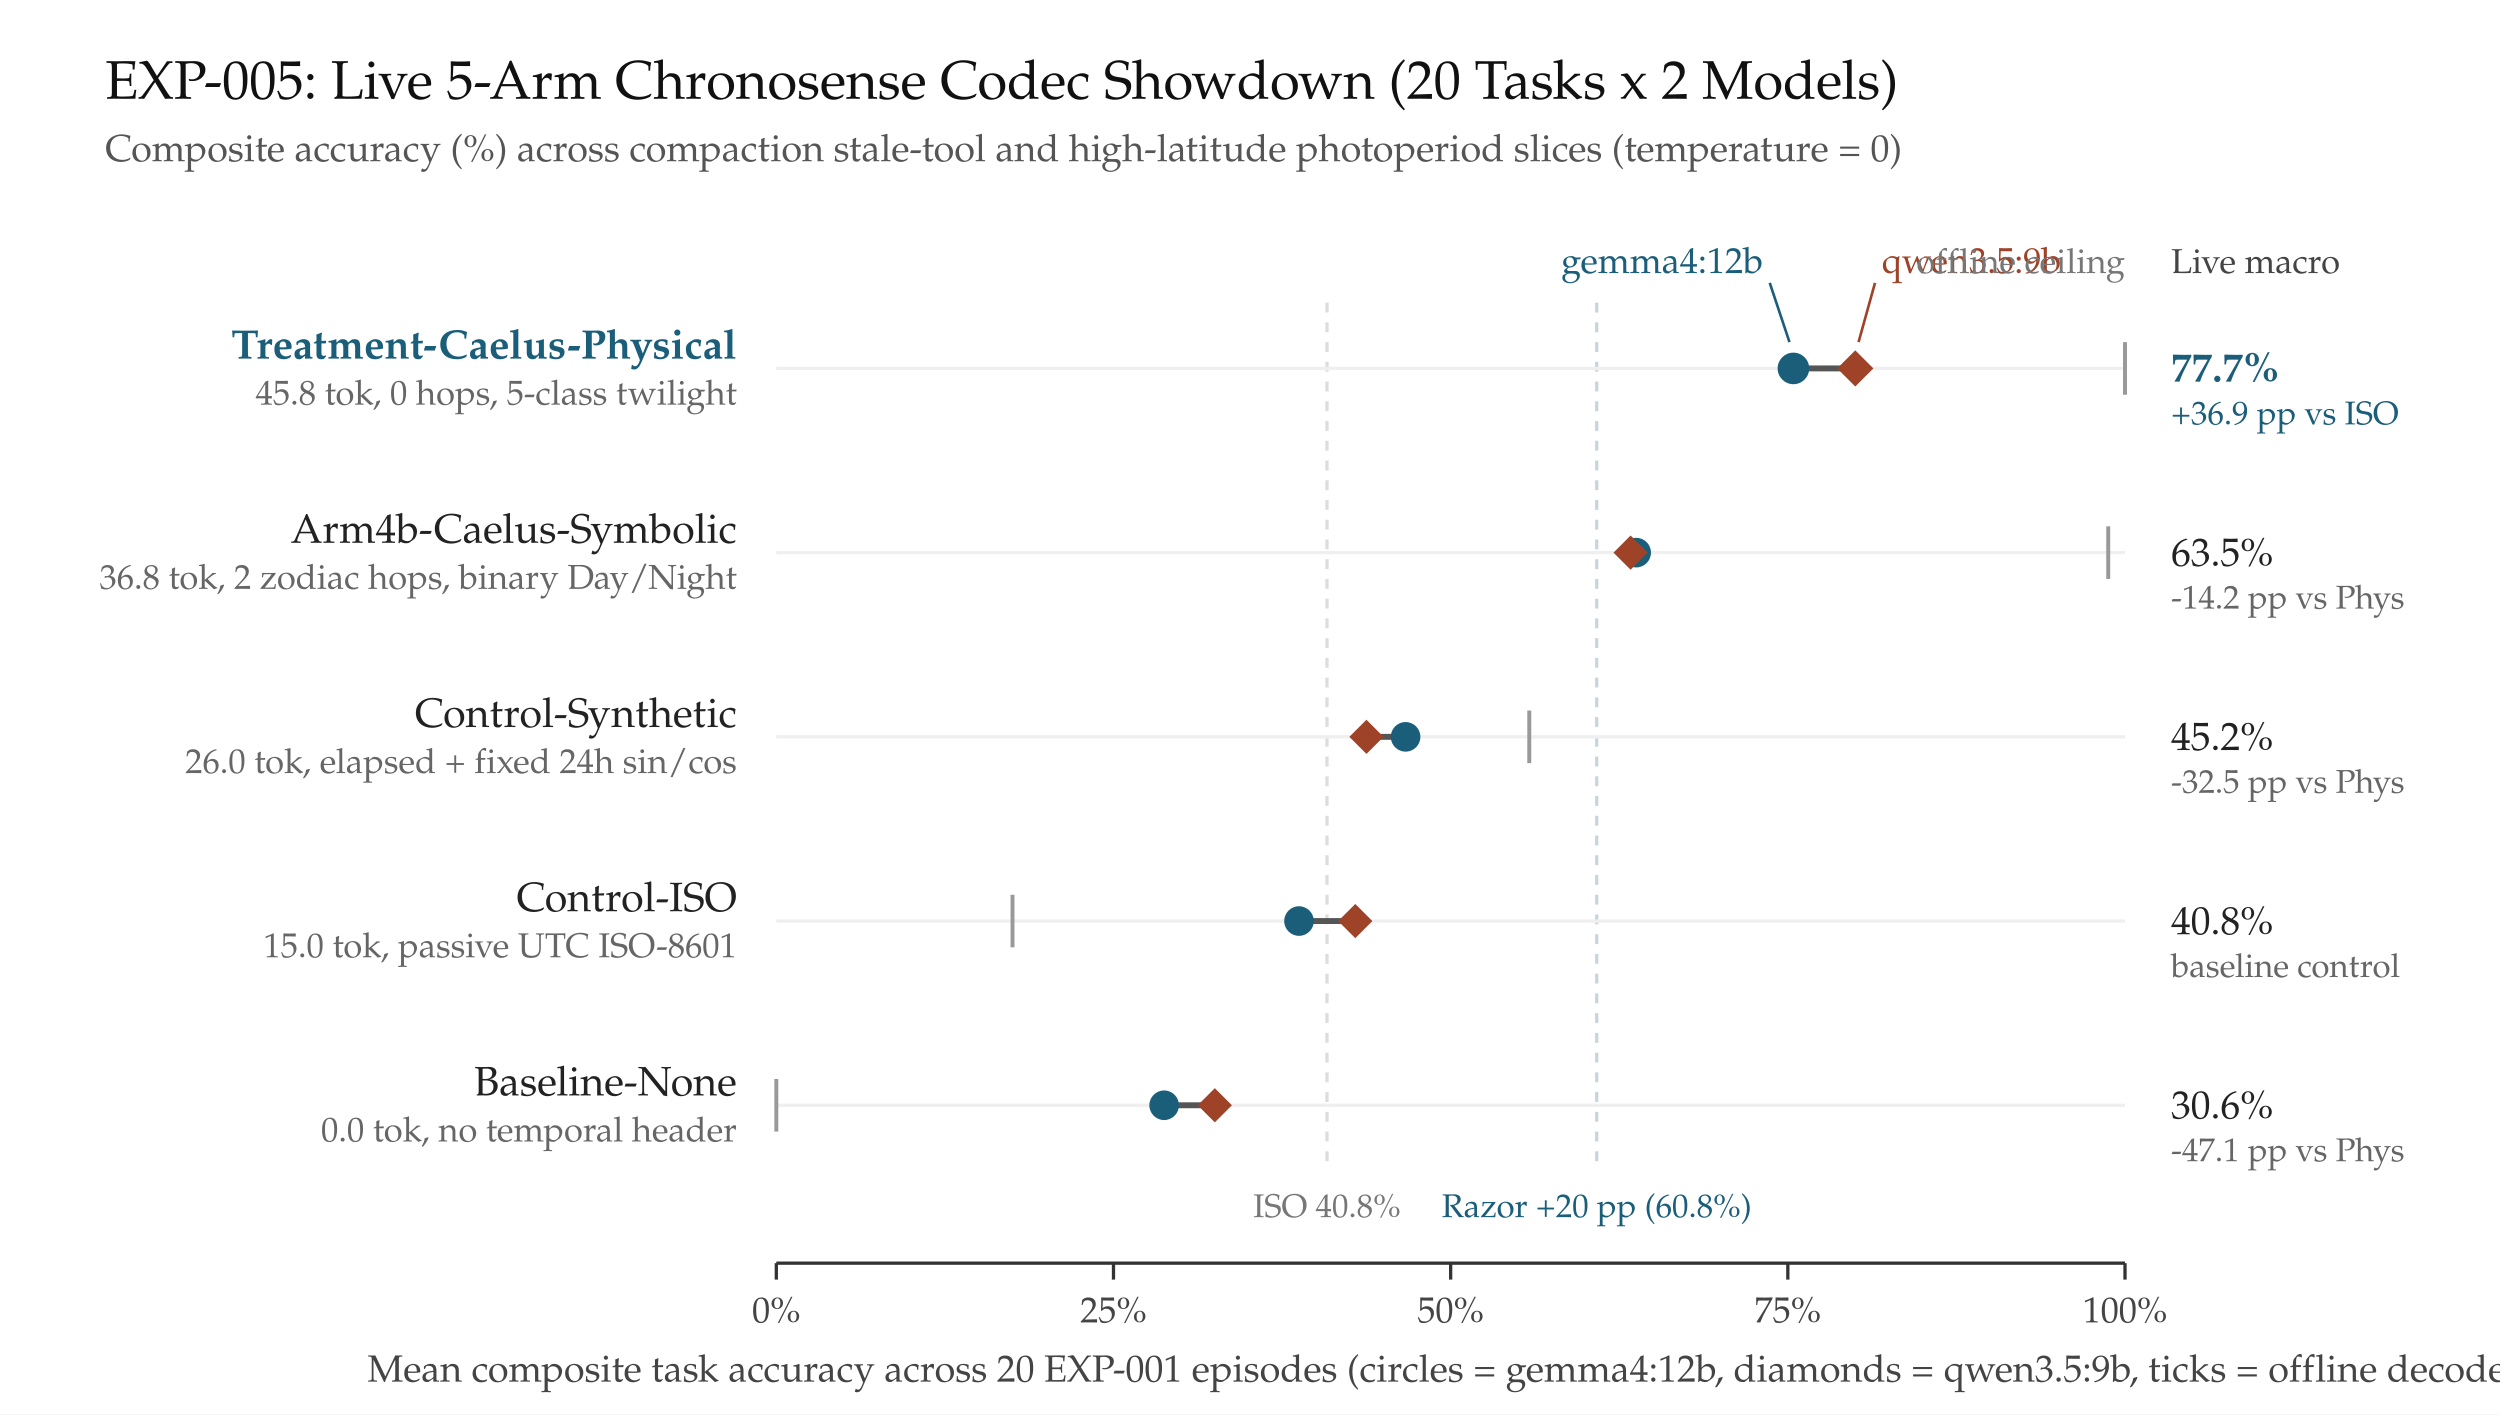
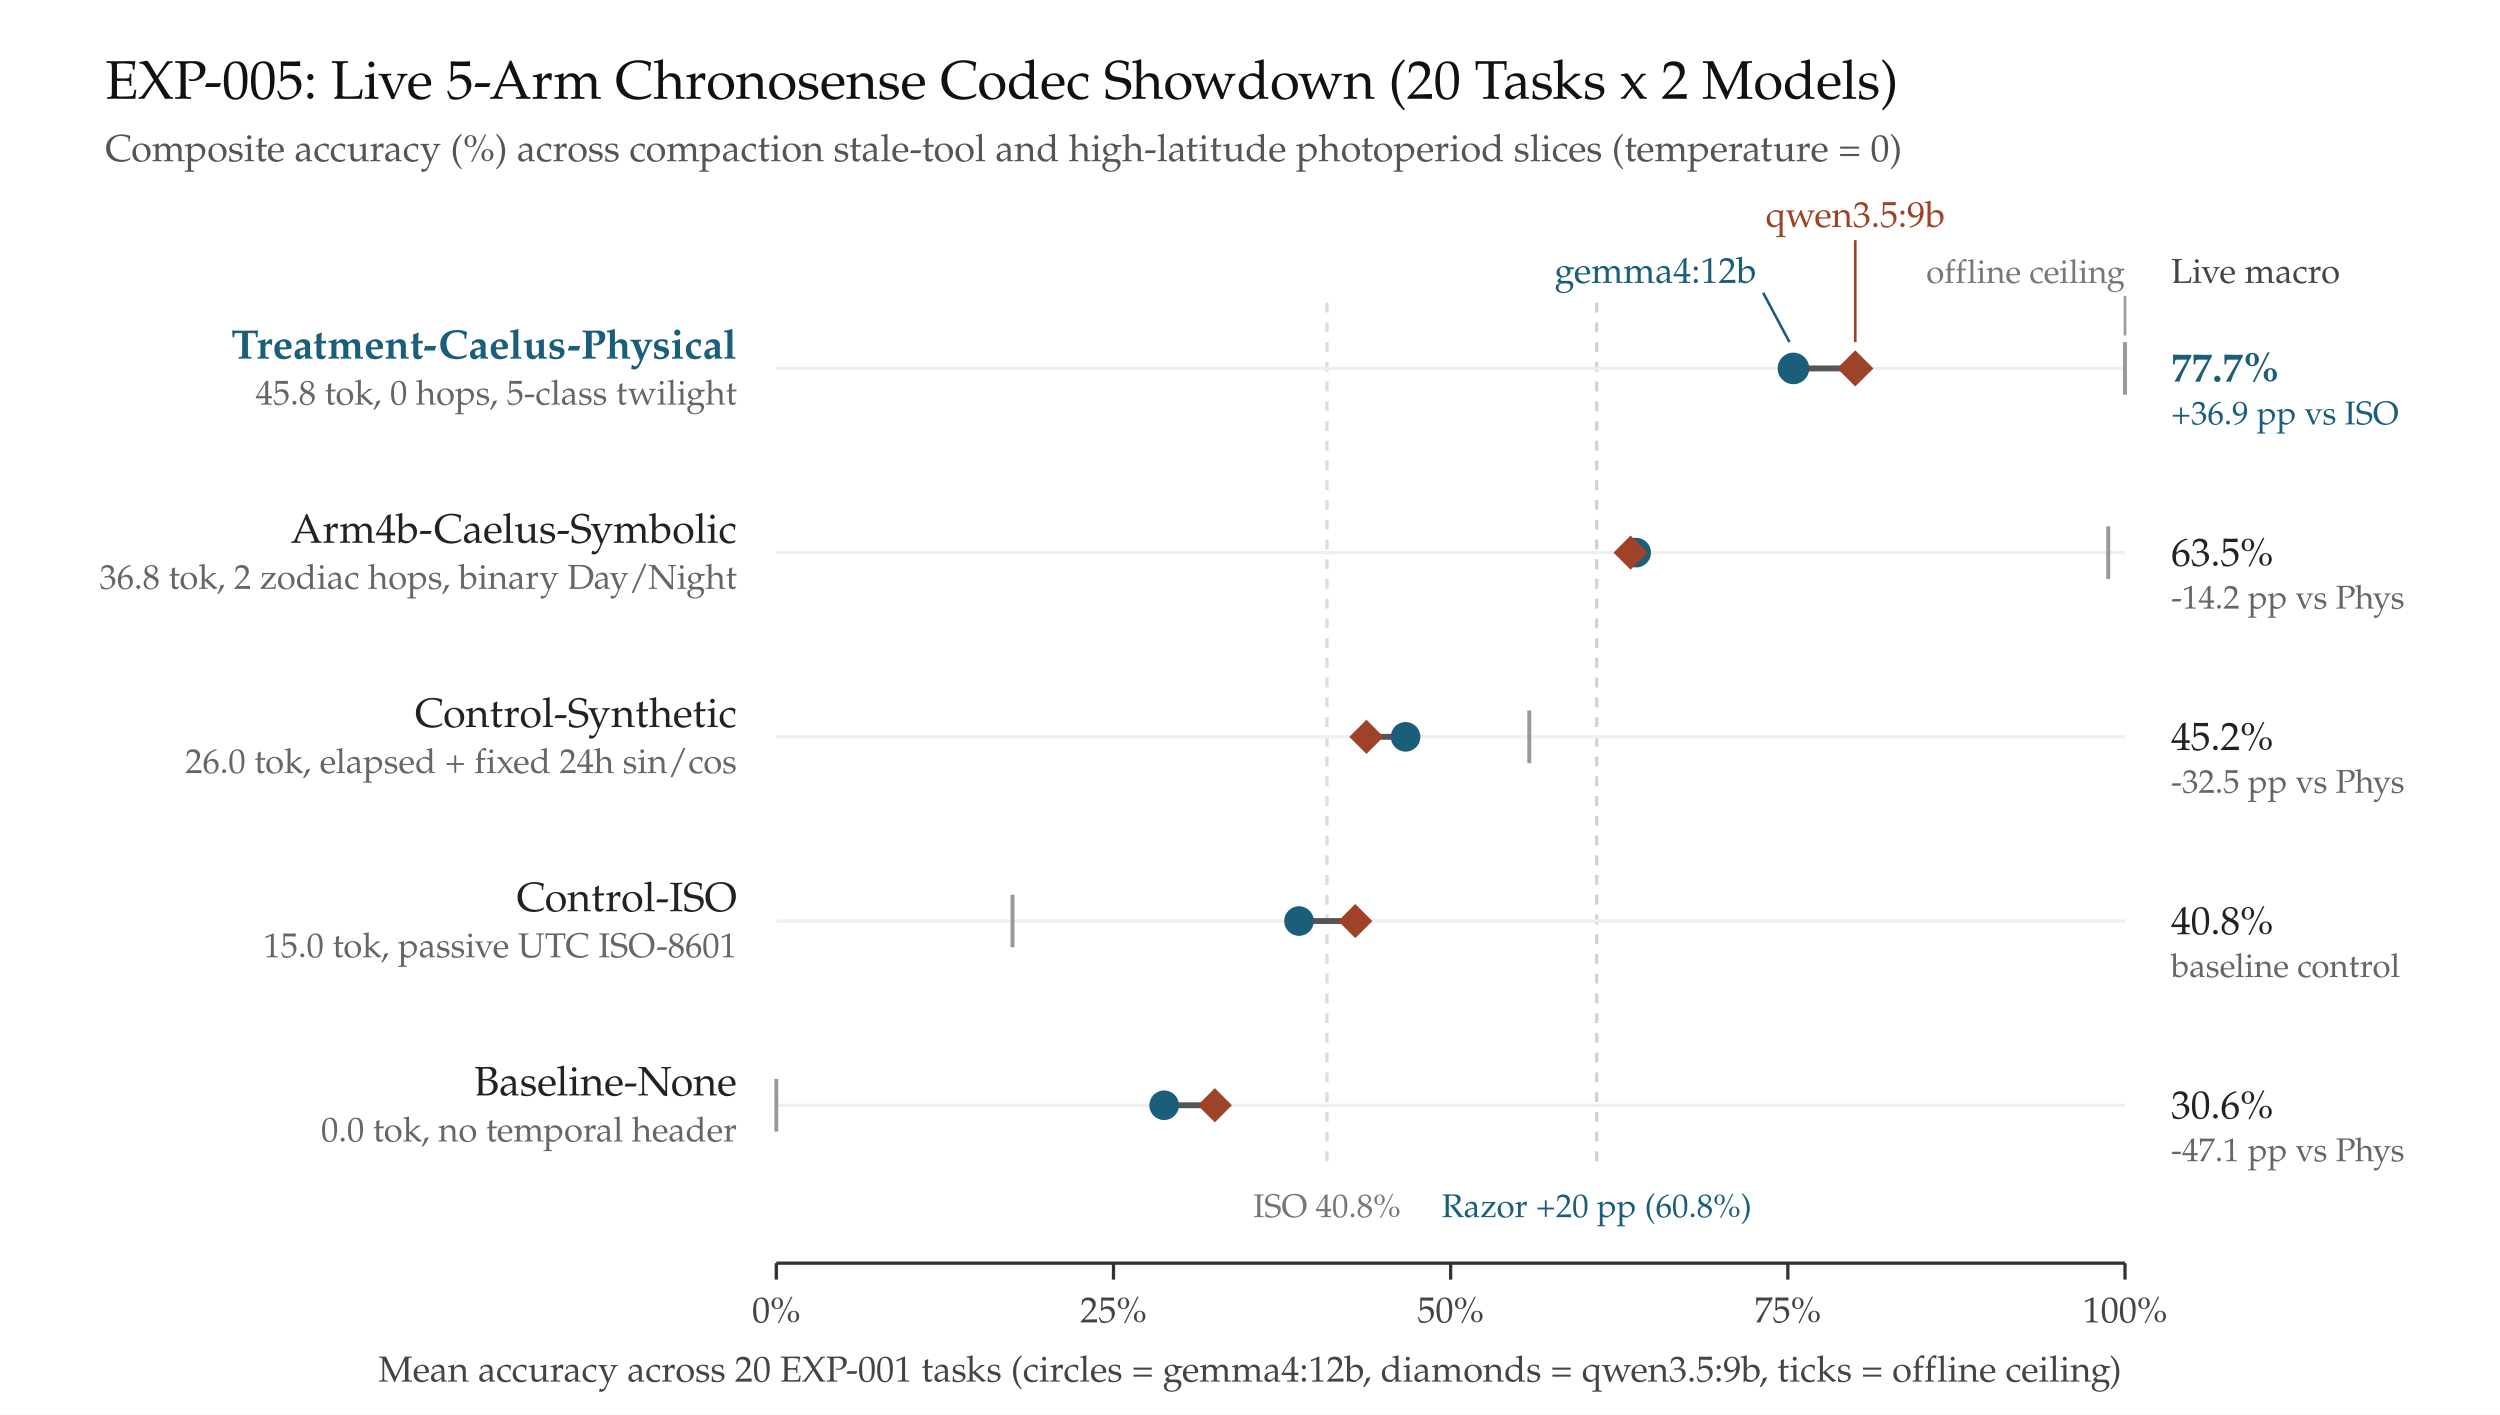
<svg xmlns="http://www.w3.org/2000/svg" viewBox="0 0 760 430" font-family="et-book, ET-Bembo, Palatino, Georgia, serif" font-size="13">
  <rect width="760" height="430" fill="#ffffff" />
  <text x="32" y="30" font-size="16.5" fill="#111111">EXP-005: Live 5-Arm Chronosense Codec Showdown (20 Tasks x 2 Models)</text>
  <text x="32" y="49" font-size="11.5" fill="#555555">Composite accuracy (%) across compaction stale-tool and high-latitude photoperiod slices (temperature = 0)</text>
  <line x1="403.4" y1="92" x2="403.4" y2="356" stroke="#dddddd" stroke-width="1" stroke-dasharray="3,3" />
  <line x1="485.4" y1="92" x2="485.4" y2="356" stroke="#c8d6dc" stroke-width="1" stroke-dasharray="3,3" />
  <text x="403.4" y="370" text-anchor="middle" font-size="10" fill="#777777">ISO 40.8%</text>
  <text x="485.4" y="370" text-anchor="middle" font-size="10" fill="#1b5e7a">Razor +20 pp (60.8%)</text>
-   <text x="536" y="83" text-anchor="end" font-size="11" fill="#1b5e7a">gemma4:12b</text>
-   <line x1="538" y1="86" x2="544" y2="104" stroke="#1b5e7a" stroke-width="0.8" />
-   <text x="572" y="83" text-anchor="start" font-size="11" fill="#9e4228">qwen3.5:9b</text>
-   <line x1="570" y1="86" x2="565" y2="104" stroke="#9e4228" stroke-width="0.8" />
-   <text x="646" y="83" text-anchor="end" font-size="10.5" fill="#777777">offline ceiling</text>
-   <text x="660" y="83" text-anchor="start" font-size="10.5" fill="#444444">Live macro</text>
+   <text x="564" y="69" text-anchor="middle" font-size="11" fill="#9e4228">qwen3.5:9b</text>
+   <line x1="564" y1="73" x2="564" y2="104" stroke="#9e4228" stroke-width="0.8" />
+   <text x="534" y="86" text-anchor="end" font-size="11" fill="#1b5e7a">gemma4:12b</text>
+   <line x1="536" y1="89" x2="544" y2="104" stroke="#1b5e7a" stroke-width="0.8" />
+   <text x="646" y="86" text-anchor="end" font-size="10" fill="#777777">offline ceiling</text>
+   <line x1="646" y1="90" x2="646" y2="102" stroke="#999999" stroke-width="0.8" />
+   <text x="660" y="86" text-anchor="start" font-size="10.5" fill="#444444">Live macro</text>
  <text x="224" y="109" text-anchor="end" font-size="12.5" font-weight="bold" fill="#1b5e7a">Treatment-Caelus-Physical</text>
  <text x="224" y="123" text-anchor="end" font-size="10.5" fill="#666666">45.8 tok, 0 hops, 5-class twilight</text>
  <line x1="236" y1="112" x2="646" y2="112" stroke="#efefef" stroke-width="1" />
  <line x1="545.2" y1="112" x2="564.0" y2="112" stroke="#555555" stroke-width="1.8" />
  <line x1="646.0" y1="104" x2="646.0" y2="120" stroke="#999999" stroke-width="1.2" />
  <circle cx="545.2" cy="112" r="4.8" fill="#1b5e7a" />
  <polygon points="564.0,106.5 569.5,112 564.0,117.5 558.5,112" fill="#9e4228" />
  <text x="660" y="116" text-anchor="start" font-size="12.5" font-weight="bold" fill="#1b5e7a">77.7%</text>
  <text x="660" y="129" text-anchor="start" font-size="10" fill="#1b5e7a">+36.9 pp vs ISO</text>
  <text x="224" y="165" text-anchor="end" font-size="12.5" fill="#222222">Arm4b-Caelus-Symbolic</text>
  <text x="224" y="179" text-anchor="end" font-size="10.5" fill="#666666">36.8 tok, 2 zodiac hops, binary Day/Night</text>
  <line x1="236" y1="168" x2="646" y2="168" stroke="#efefef" stroke-width="1" />
  <line x1="495.7" y1="168" x2="497.4" y2="168" stroke="#555555" stroke-width="1.8" />
  <line x1="640.9" y1="160" x2="640.9" y2="176" stroke="#999999" stroke-width="1.2" />
  <circle cx="497.4" cy="168" r="4.5" fill="#1b5e7a" />
  <polygon points="495.7,162.8 500.9,168 495.7,173.2 490.5,168" fill="#9e4228" />
  <text x="660" y="172" text-anchor="start" font-size="12" fill="#222222">63.5%</text>
  <text x="660" y="185" text-anchor="start" font-size="10" fill="#666666">-14.2 pp vs Phys</text>
  <text x="224" y="221" text-anchor="end" font-size="12.5" fill="#222222">Control-Synthetic</text>
  <text x="224" y="235" text-anchor="end" font-size="10.5" fill="#666666">26.0 tok, elapsed + fixed 24h sin/cos</text>
  <line x1="236" y1="224" x2="646" y2="224" stroke="#efefef" stroke-width="1" />
  <line x1="415.4" y1="224" x2="427.3" y2="224" stroke="#555555" stroke-width="1.8" />
  <line x1="464.9" y1="216" x2="464.9" y2="232" stroke="#999999" stroke-width="1.2" />
  <circle cx="427.3" cy="224" r="4.5" fill="#1b5e7a" />
  <polygon points="415.4,218.8 420.6,224 415.4,229.2 410.2,224" fill="#9e4228" />
  <text x="660" y="228" text-anchor="start" font-size="12" fill="#222222">45.2%</text>
  <text x="660" y="241" text-anchor="start" font-size="10" fill="#666666">-32.5 pp vs Phys</text>
  <text x="224" y="277" text-anchor="end" font-size="12.5" fill="#222222">Control-ISO</text>
  <text x="224" y="291" text-anchor="end" font-size="10.5" fill="#666666">15.0 tok, passive UTC ISO-8601</text>
  <line x1="236" y1="280" x2="646" y2="280" stroke="#efefef" stroke-width="1" />
  <line x1="394.9" y1="280" x2="412.0" y2="280" stroke="#555555" stroke-width="1.8" />
  <line x1="307.8" y1="272" x2="307.8" y2="288" stroke="#999999" stroke-width="1.2" />
  <circle cx="394.9" cy="280" r="4.5" fill="#1b5e7a" />
  <polygon points="412.0,274.8 417.2,280 412.0,285.2 406.8,280" fill="#9e4228" />
  <text x="660" y="284" text-anchor="start" font-size="12" fill="#222222">40.8%</text>
  <text x="660" y="297" text-anchor="start" font-size="10" fill="#666666">baseline control</text>
  <text x="224" y="333" text-anchor="end" font-size="12.5" fill="#222222">Baseline-None</text>
  <text x="224" y="347" text-anchor="end" font-size="10.5" fill="#666666">0.0 tok, no temporal header</text>
  <line x1="236" y1="336" x2="646" y2="336" stroke="#efefef" stroke-width="1" />
  <line x1="353.9" y1="336" x2="369.3" y2="336" stroke="#555555" stroke-width="1.8" />
  <line x1="236.0" y1="328" x2="236.0" y2="344" stroke="#999999" stroke-width="1.2" />
  <circle cx="353.9" cy="336" r="4.5" fill="#1b5e7a" />
  <polygon points="369.3,330.8 374.5,336 369.3,341.2 364.1,336" fill="#9e4228" />
  <text x="660" y="340" text-anchor="start" font-size="12" fill="#222222">30.6%</text>
  <text x="660" y="353" text-anchor="start" font-size="10" fill="#666666">-47.1 pp vs Phys</text>
  <line x1="236" y1="384" x2="646" y2="384" stroke="#333333" stroke-width="1" />
  <line x1="236" y1="384" x2="236" y2="389" stroke="#333333" stroke-width="1" />
  <line x1="338.5" y1="384" x2="338.5" y2="389" stroke="#333333" stroke-width="1" />
  <line x1="441.0" y1="384" x2="441.0" y2="389" stroke="#333333" stroke-width="1" />
  <line x1="543.5" y1="384" x2="543.5" y2="389" stroke="#333333" stroke-width="1" />
  <line x1="646" y1="384" x2="646" y2="389" stroke="#333333" stroke-width="1" />
  <text x="236" y="402" text-anchor="middle" font-size="11" fill="#444444">0%</text>
  <text x="338.5" y="402" text-anchor="middle" font-size="11" fill="#444444">25%</text>
  <text x="441.0" y="402" text-anchor="middle" font-size="11" fill="#444444">50%</text>
  <text x="543.5" y="402" text-anchor="middle" font-size="11" fill="#444444">75%</text>
  <text x="646" y="402" text-anchor="middle" font-size="11" fill="#444444">100%</text>
-   <text x="441" y="420" text-anchor="middle" font-size="11.5" fill="#444444">Mean composite task accuracy across 20 EXP-001 episodes (circles = gemma4:12b, diamonds = qwen3.5:9b, ticks = offline decoder)</text>
+   <text x="380" y="420" text-anchor="middle" font-size="11" fill="#444444">Mean accuracy across 20 EXP-001 tasks (circles = gemma4:12b, diamonds = qwen3.5:9b, ticks = offline ceiling)</text>
</svg>
